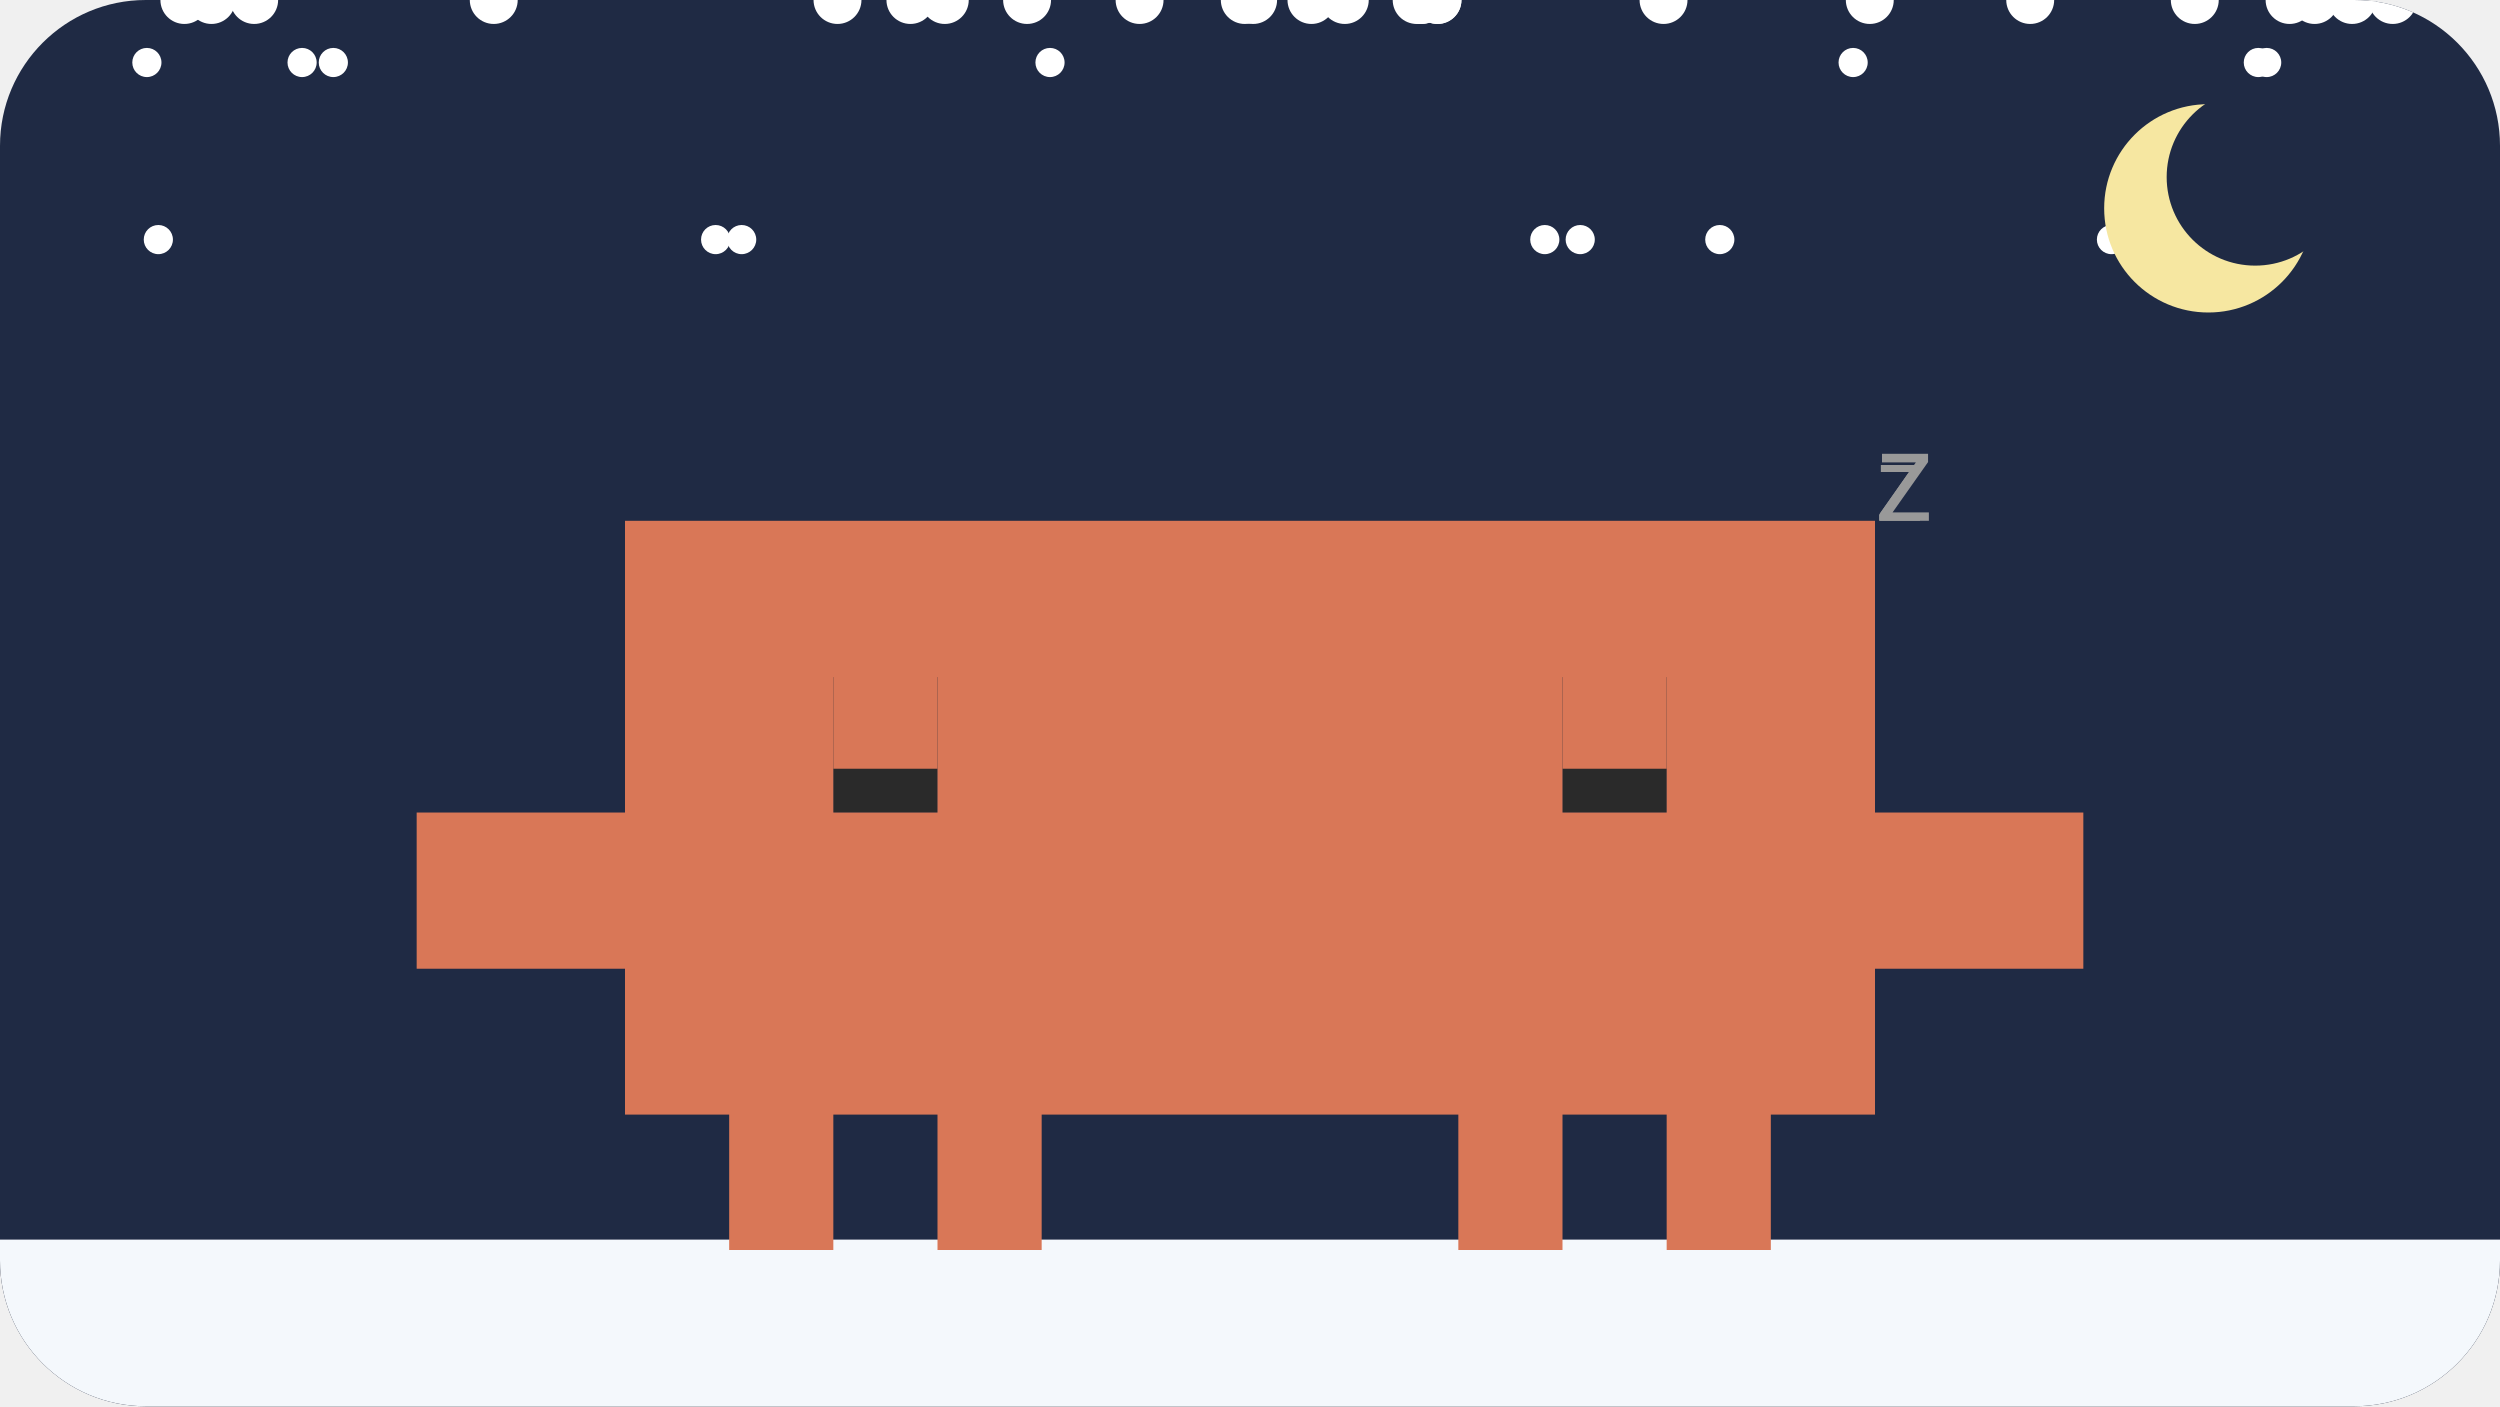
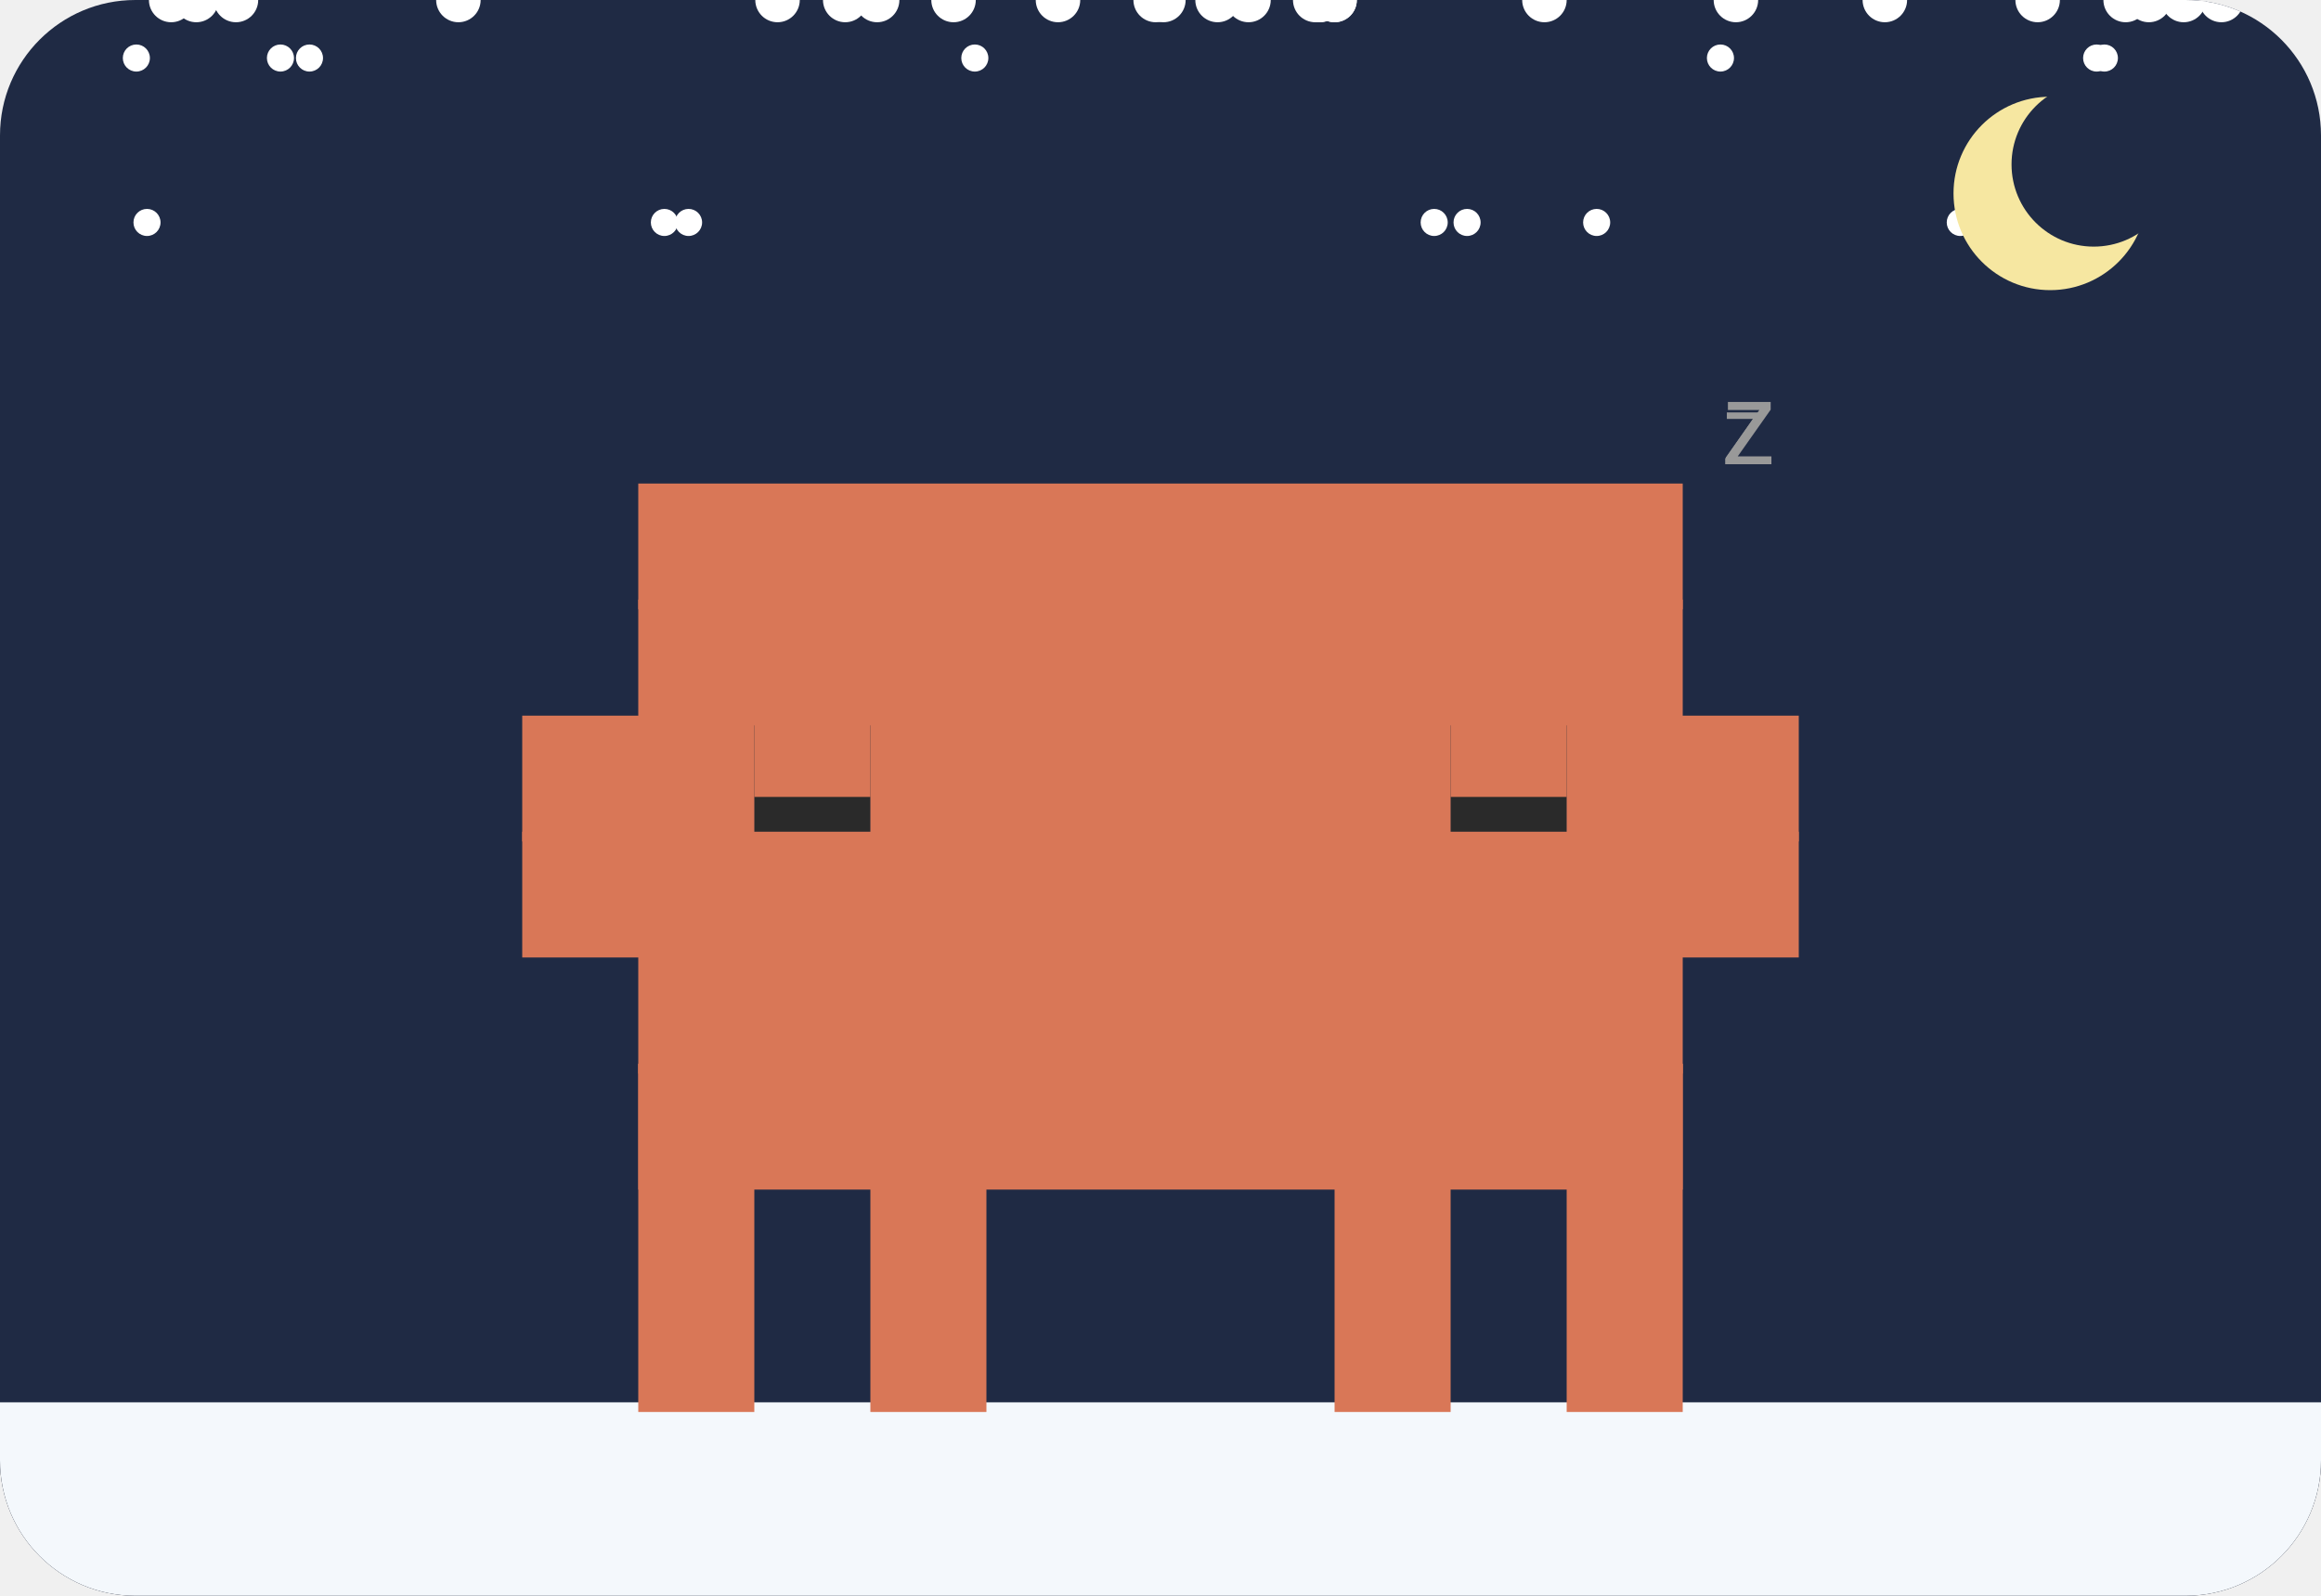
- <svg xmlns="http://www.w3.org/2000/svg" class="sleep" viewBox="-30 -50 240 135" width="240" height="135">
-   <style>@keyframes blink{0%,90%,100%{opacity:0}93%,97%{opacity:1}}@keyframes bob{0%,100%{transform:translateY(0)}50%{transform:translateY(-6px)}}@keyframes hop{0%,100%{transform:translateY(0)}40%{transform:translateY(-16px)}60%{transform:translateY(-16px)}}@keyframes legA{0%,100%{transform:translateY(0)}50%{transform:translateY(-5px)}}@keyframes legB{0%,100%{transform:translateY(-5px)}50%{transform:translateY(0)}}@keyframes breathe{0%,100%{transform:scaleY(1)}50%{transform:scaleY(.95)}}@keyframes z{0%{opacity:0;transform:translate(0,0)}30%{opacity:1}100%{opacity:0;transform:translate(10px,-18px)}}@keyframes fall{0%{transform:translate(0,0);opacity:0}10%{opacity:1}90%{opacity:1}100%{transform:translate(8px,130px);opacity:0}}@keyframes drift{0%{transform:translate(0,0) rotate(0);opacity:0}10%{opacity:1}50%{transform:translate(14px,65px) rotate(180deg)}90%{opacity:1}100%{transform:translate(-4px,130px) rotate(360deg);opacity:0}}@keyframes rain{0%{transform:translate(0,0)}100%{transform:translate(-6px,135px)}}@keyframes rise{0%{transform:translate(0,0);opacity:0}15%{opacity:1}85%{opacity:1}100%{transform:translate(6px,-120px);opacity:0}}@keyframes twinkle{0%,100%{opacity:.25}50%{opacity:1}}@keyframes spin{to{transform:rotate(360deg)}}@keyframes sway{0%,100%{transform:rotate(-6deg)}50%{transform:rotate(6deg)}}@keyframes burst{0%{transform:scale(.1);opacity:0}15%{opacity:1}70%{transform:scale(1);opacity:1}100%{transform:scale(1.15);opacity:0}}@keyframes heat{0%{transform:translateY(0);opacity:0}30%{opacity:.8}100%{transform:translateY(-26px);opacity:0}}@keyframes drip{0%,60%{transform:translateY(0);opacity:0}70%{opacity:1}100%{transform:translateY(14px);opacity:0}}.lid{opacity:0;animation:blink 3.5s infinite}.bob .body{animation:bob .9s ease-in-out infinite}.walk .body{animation:bob .4s steps(2) infinite}.walk .la{animation:legA .4s steps(2) infinite}.walk .lb{animation:legB .4s steps(2) infinite}.jump .all{animation:hop .7s ease-in-out infinite}.sleep .body{transform-box:fill-box;transform-origin:50% 100%;animation:breathe 2.4s ease-in-out infinite}.sleep .z1{animation:z 2.4s infinite}.sleep .z2{animation:z 2.4s 1.2s infinite}.fall{animation:fall 5s linear infinite}.drift{animation:drift 7s linear infinite}.rain{animation:rain 1s linear infinite}.rise{animation:rise 6s linear infinite}.twinkle{animation:twinkle 2s ease-in-out infinite}.spin{animation:spin 12s linear infinite}.sway{animation:sway 2.4s ease-in-out infinite}.heat{animation:heat 1.8s ease-out infinite}.burst{animation:burst 1.8s ease-out infinite}.drip{animation:drip 2.2s ease-in infinite}</style>
+ <svg xmlns="http://www.w3.org/2000/svg" class="sleep" viewBox="-54 -50 240 165" width="240" height="165">
+   <style>@keyframes blink{0%,88%,100%{transform:scaleY(0)}90.5%{transform:scaleY(.8)}92.5%,94.5%{transform:scaleY(1)}96.5%{transform:scaleY(.8)}}@keyframes bob{0%,100%{transform:translateY(0)}50%{transform:translateY(-6px)}}@keyframes hop{0%,100%{transform:translateY(0)}40%{transform:translateY(-16px)}60%{transform:translateY(-16px)}}@keyframes legA{0%,100%{transform:translateY(0)}50%{transform:translateY(-5px)}}@keyframes legB{0%,100%{transform:translateY(-5px)}50%{transform:translateY(0)}}@keyframes breathe{0%,100%{transform:scaleY(1)}50%{transform:scaleY(.95)}}@keyframes z{0%{opacity:0;transform:translate(0,0)}30%{opacity:1}100%{opacity:0;transform:translate(10px,-18px)}}@keyframes fall{0%{transform:translate(0,0);opacity:0}10%{opacity:1}90%{opacity:1}100%{transform:translate(8px,165px);opacity:0}}@keyframes drift{0%{transform:translate(0,0) rotate(0);opacity:0}10%{opacity:1}50%{transform:translate(14px,82px) rotate(180deg)}90%{opacity:1}100%{transform:translate(-4px,165px) rotate(360deg);opacity:0}}@keyframes rain{0%{transform:translate(0,0)}100%{transform:translate(-6px,170px)}}@keyframes rise{0%{transform:translate(0,0);opacity:0}15%{opacity:1}85%{opacity:1}100%{transform:translate(6px,-150px);opacity:0}}@keyframes twinkle{0%,100%{opacity:.25}50%{opacity:1}}@keyframes spin{to{transform:rotate(360deg)}}@keyframes sway{0%,100%{transform:rotate(-6deg)}50%{transform:rotate(6deg)}}@keyframes burst{0%{transform:scale(.1);opacity:0}15%{opacity:1}70%{transform:scale(1);opacity:1}100%{transform:scale(1.15);opacity:0}}@keyframes heat{0%{transform:translateY(0);opacity:0}30%{opacity:.8}100%{transform:translateY(-26px);opacity:0}}@keyframes drip{0%,60%{transform:translateY(0);opacity:0}70%{opacity:1}100%{transform:translateY(14px);opacity:0}}.lid{transform-box:fill-box;transform-origin:50% 0;transform:scaleY(0);animation:blink 3.5s infinite}.bob .body{animation:bob .9s ease-in-out infinite}.walk .body{animation:bob .4s steps(2) infinite}.walk .la{animation:legA .4s steps(2) infinite}.walk .lb{animation:legB .4s steps(2) infinite}.jump .all{animation:hop .7s ease-in-out infinite}.sleep .body{transform-box:fill-box;transform-origin:50% 100%;animation:breathe 2.4s ease-in-out infinite}.sleep .z1{animation:z 2.4s infinite}.sleep .z2{animation:z 2.4s 1.2s infinite}.fall{animation:fall 5s linear infinite}.drift{animation:drift 7s linear infinite}.rain{animation:rain 1s linear infinite}.rise{animation:rise 6s linear infinite}.twinkle{animation:twinkle 2s ease-in-out infinite}.spin{animation:spin 12s linear infinite}.sway{animation:sway 2.4s ease-in-out infinite}.heat{animation:heat 1.8s ease-out infinite}.burst{animation:burst 1.8s ease-out infinite}.drip{animation:drip 2.2s ease-in infinite}</style>
  <defs>
    <clipPath id="frame">
-       <rect x="-30" y="-50" width="240" height="135" rx="14" />
+       <rect x="-54" y="-50" width="240" height="165" rx="14" />
    </clipPath>
  </defs>
  <g clip-path="url(#frame)">
-     <rect x="-30" y="-50" width="240" height="135" rx="14" fill="#1F2A44" />
-     <rect x="-30" y="70" width="240" height="15" fill="#00000033" />
-     <circle class="twinkle" cx="70.8" cy="-44.0" r="1.4" fill="#fff" style="animation-delay:-0.60s" />
-     <circle class="twinkle" cx="41.2" cy="-27.0" r="1.4" fill="#fff" style="animation-delay:-0.00s" />
-     <circle class="twinkle" cx="186.8" cy="-44.0" r="1.4" fill="#fff" style="animation-delay:-1.40s" />
-     <circle class="twinkle" cx="118.3" cy="-27.0" r="1.4" fill="#fff" style="animation-delay:-0.80s" />
-     <circle class="twinkle" cx="187.6" cy="-44.0" r="1.4" fill="#fff" style="animation-delay:-0.20s" />
-     <circle class="twinkle" cx="135.1" cy="-27.0" r="1.4" fill="#fff" style="animation-delay:-1.60s" />
-     <circle class="twinkle" cx="-1.0" cy="-44.0" r="1.4" fill="#fff" style="animation-delay:-1.00s" />
-     <circle class="twinkle" cx="172.7" cy="-27.0" r="1.4" fill="#fff" style="animation-delay:-0.40s" />
-     <circle class="twinkle" cx="-15.9" cy="-44.0" r="1.4" fill="#fff" style="animation-delay:-1.80s" />
-     <circle class="twinkle" cx="38.7" cy="-27.0" r="1.4" fill="#fff" style="animation-delay:-1.20s" />
-     <circle class="twinkle" cx="147.9" cy="-44.0" r="1.4" fill="#fff" style="animation-delay:-0.60s" />
-     <circle class="twinkle" cx="121.7" cy="-27.0" r="1.4" fill="#fff" style="animation-delay:-0.00s" />
-     <circle class="twinkle" cx="2.0" cy="-44.0" r="1.4" fill="#fff" style="animation-delay:-1.40s" />
-     <circle class="twinkle" cx="-14.8" cy="-27.0" r="1.4" fill="#fff" style="animation-delay:-0.80s" />
-     <circle cx="182" cy="-30" r="10" fill="#F6E7A1" />
-     <circle cx="186.5" cy="-33" r="8.5" fill="#1F2A44" />
-     <g transform="translate(-12.3 -50)">
+     <rect x="-54" y="-50" width="240" height="165" rx="14" fill="#1F2A44" />
+     <rect x="-54" y="96" width="240" height="19" fill="#00000059" />
+     <circle class="twinkle" cx="46.8" cy="-44.0" r="1.4" fill="#fff" style="animation-delay:-0.60s" />
+     <circle class="twinkle" cx="17.2" cy="-27.0" r="1.4" fill="#fff" style="animation-delay:-0.00s" />
+     <circle class="twinkle" cx="162.8" cy="-44.0" r="1.4" fill="#fff" style="animation-delay:-1.40s" />
+     <circle class="twinkle" cx="94.3" cy="-27.0" r="1.4" fill="#fff" style="animation-delay:-0.80s" />
+     <circle class="twinkle" cx="163.6" cy="-44.0" r="1.4" fill="#fff" style="animation-delay:-0.20s" />
+     <circle class="twinkle" cx="111.1" cy="-27.0" r="1.4" fill="#fff" style="animation-delay:-1.60s" />
+     <circle class="twinkle" cx="-25.0" cy="-44.0" r="1.4" fill="#fff" style="animation-delay:-1.00s" />
+     <circle class="twinkle" cx="148.7" cy="-27.0" r="1.4" fill="#fff" style="animation-delay:-0.40s" />
+     <circle class="twinkle" cx="-39.9" cy="-44.0" r="1.4" fill="#fff" style="animation-delay:-1.80s" />
+     <circle class="twinkle" cx="14.7" cy="-27.0" r="1.4" fill="#fff" style="animation-delay:-1.20s" />
+     <circle class="twinkle" cx="123.9" cy="-44.0" r="1.4" fill="#fff" style="animation-delay:-0.60s" />
+     <circle class="twinkle" cx="97.7" cy="-27.0" r="1.4" fill="#fff" style="animation-delay:-0.00s" />
+     <circle class="twinkle" cx="-22.0" cy="-44.0" r="1.4" fill="#fff" style="animation-delay:-1.40s" />
+     <circle class="twinkle" cx="-38.8" cy="-27.0" r="1.4" fill="#fff" style="animation-delay:-0.80s" />
+     <circle cx="158" cy="-30" r="10" fill="#F6E7A1" />
+     <circle cx="162.5" cy="-33" r="8.5" fill="#1F2A44" />
+     <g transform="translate(-36.3 -50)">
      <g class="fall" style="animation-duration:5s;animation-delay:-1.00s">
        <circle r="2.3" fill="#fff" />
      </g>
    </g>
-     <g transform="translate(57.4 -50)">
+     <g transform="translate(33.4 -50)">
      <g class="fall" style="animation-duration:5s;animation-delay:-4.50s">
        <circle r="2.3" fill="#fff" />
      </g>
    </g>
-     <g transform="translate(50.4 -50)">
+     <g transform="translate(26.4 -50)">
      <g class="fall" style="animation-duration:5s;animation-delay:-3.00s">
        <circle r="2.3" fill="#fff" />
      </g>
    </g>
-     <g transform="translate(195.8 -50)">
+     <g transform="translate(171.8 -50)">
      <g class="fall" style="animation-duration:5s;animation-delay:-1.50s">
        <circle r="2.3" fill="#fff" />
      </g>
    </g>
-     <g transform="translate(99.1 -50)">
+     <g transform="translate(75.1 -50)">
      <g class="fall" style="animation-duration:5s;animation-delay:-0.00s">
        <circle r="2.3" fill="#fff" />
      </g>
    </g>
-     <g transform="translate(106.5 -50)">
+     <g transform="translate(82.5 -50)">
      <g class="fall" style="animation-duration:5s;animation-delay:-3.50s">
        <circle r="2.3" fill="#fff" />
      </g>
    </g>
-     <g transform="translate(106.0 -50)">
+     <g transform="translate(82.0 -50)">
      <g class="fall" style="animation-duration:5s;animation-delay:-2.00s">
        <circle r="2.3" fill="#fff" />
      </g>
    </g>
-     <g transform="translate(108.0 -50)">
+     <g transform="translate(84.0 -50)">
      <g class="fall" style="animation-duration:5s;animation-delay:-0.50s">
        <circle r="2.3" fill="#fff" />
      </g>
    </g>
-     <g transform="translate(106.4 -50)">
+     <g transform="translate(82.4 -50)">
      <g class="fall" style="animation-duration:5s;animation-delay:-4.00s">
        <circle r="2.3" fill="#fff" />
      </g>
    </g>
-     <g transform="translate(60.7 -50)">
+     <g transform="translate(36.7 -50)">
      <g class="fall" style="animation-duration:5s;animation-delay:-2.50s">
        <circle r="2.3" fill="#fff" />
      </g>
    </g>
-     <g transform="translate(189.8 -50)">
+     <g transform="translate(165.8 -50)">
      <g class="fall" style="animation-duration:5s;animation-delay:-1.00s">
        <circle r="2.3" fill="#fff" />
      </g>
    </g>
-     <g transform="translate(164.9 -50)">
+     <g transform="translate(140.9 -50)">
      <g class="fall" style="animation-duration:5s;animation-delay:-4.50s">
        <circle r="2.3" fill="#fff" />
      </g>
    </g>
-     <g transform="translate(17.4 -50)">
+     <g transform="translate(-6.6 -50)">
      <g class="fall" style="animation-duration:5s;animation-delay:-3.00s">
        <circle r="2.3" fill="#fff" />
      </g>
    </g>
-     <g transform="translate(149.5 -50)">
+     <g transform="translate(125.5 -50)">
      <g class="fall" style="animation-duration:5s;animation-delay:-1.50s">
        <circle r="2.3" fill="#fff" />
      </g>
    </g>
-     <g transform="translate(129.7 -50)">
+     <g transform="translate(105.7 -50)">
      <g class="fall" style="animation-duration:5s;animation-delay:-0.00s">
        <circle r="2.3" fill="#fff" />
      </g>
    </g>
-     <g transform="translate(199.7 -50)">
+     <g transform="translate(175.7 -50)">
      <g class="fall" style="animation-duration:5s;animation-delay:-3.50s">
        <circle r="2.3" fill="#fff" />
      </g>
    </g>
-     <g transform="translate(79.4 -50)">
+     <g transform="translate(55.4 -50)">
      <g class="fall" style="animation-duration:5s;animation-delay:-2.00s">
        <circle r="2.3" fill="#fff" />
      </g>
    </g>
-     <g transform="translate(192.2 -50)">
+     <g transform="translate(168.2 -50)">
      <g class="fall" style="animation-duration:5s;animation-delay:-0.50s">
        <circle r="2.3" fill="#fff" />
      </g>
    </g>
-     <g transform="translate(90.3 -50)">
+     <g transform="translate(66.3 -50)">
      <g class="fall" style="animation-duration:5s;animation-delay:-4.00s">
        <circle r="2.3" fill="#fff" />
      </g>
    </g>
-     <g transform="translate(95.9 -50)">
+     <g transform="translate(71.9 -50)">
      <g class="fall" style="animation-duration:5s;animation-delay:-2.50s">
        <circle r="2.3" fill="#fff" />
      </g>
    </g>
-     <g transform="translate(89.5 -50)">
+     <g transform="translate(65.5 -50)">
      <g class="fall" style="animation-duration:5s;animation-delay:-1.00s">
        <circle r="2.3" fill="#fff" />
      </g>
    </g>
-     <g transform="translate(-5.6 -50)">
+     <g transform="translate(-29.6 -50)">
      <g class="fall" style="animation-duration:5s;animation-delay:-4.50s">
        <circle r="2.3" fill="#fff" />
      </g>
    </g>
-     <g transform="translate(-9.7 -50)">
+     <g transform="translate(-33.7 -50)">
      <g class="fall" style="animation-duration:5s;animation-delay:-3.00s">
        <circle r="2.3" fill="#fff" />
      </g>
    </g>
-     <g transform="translate(68.6 -50)">
+     <g transform="translate(44.6 -50)">
      <g class="fall" style="animation-duration:5s;animation-delay:-1.50s">
        <circle r="2.3" fill="#fff" />
      </g>
    </g>
-     <g transform="translate(180.7 -50)">
+     <g transform="translate(156.7 -50)">
      <g class="fall" style="animation-duration:5s;animation-delay:-0.00s">
        <circle r="2.3" fill="#fff" />
      </g>
    </g>
-     <g transform="translate(108.0 -50)">
+     <g transform="translate(84.0 -50)">
      <g class="fall" style="animation-duration:5s;animation-delay:-3.50s">
        <circle r="2.3" fill="#fff" />
      </g>
    </g>
-     <rect x="-30" y="69" width="240" height="16" fill="#F4F8FC" />
+     <rect x="-54" y="95" width="240" height="20" fill="#F4F8FC" />
    <g class="all">
      <g class="la">
-         <rect x="40" y="42" width="10" height="28" fill="#D97757" />
+         <rect x="12" y="60" width="12" height="36" fill="#D97757" />
      </g>
      <g class="lb">
-         <rect x="60" y="42" width="10" height="28" fill="#D97757" />
+         <rect x="36" y="60" width="12" height="36" fill="#D97757" />
      </g>
      <g class="la">
-         <rect x="110" y="42" width="10" height="28" fill="#D97757" />
+         <rect x="84" y="60" width="12" height="36" fill="#D97757" />
      </g>
      <g class="lb">
-         <rect x="130" y="42" width="10" height="28" fill="#D97757" />
+         <rect x="108" y="60" width="12" height="36" fill="#D97757" />
      </g>
      <g class="body">
-         <rect x="50" y="14" width="10" height="14" fill="#2a2a2a" />
-         <rect x="120" y="14" width="10" height="14" fill="#2a2a2a" />
-         <rect x="30" y="0" width="120" height="15" fill="#D97757" />
-         <rect x="30" y="14" width="20" height="15" fill="#D97757" />
-         <rect x="60" y="14" width="60" height="15" fill="#D97757" />
-         <rect x="130" y="14" width="20" height="15" fill="#D97757" />
-         <rect x="10" y="28" width="160" height="15" fill="#D97757" />
-         <rect x="30" y="42" width="120" height="15" fill="#D97757" />
-         <rect x="50" y="14" width="10" height="9.8" fill="#D97757" />
-         <rect x="120" y="14" width="10" height="9.8" fill="#D97757" />
+         <rect x="24" y="24" width="12" height="12" fill="#2a2a2a" />
+         <rect x="96" y="24" width="12" height="12" fill="#2a2a2a" />
+         <rect x="12" y="0" width="108" height="13" fill="#D97757" />
+         <rect x="12" y="12" width="108" height="13" fill="#D97757" />
+         <rect x="0" y="24" width="24" height="13" fill="#D97757" />
+         <rect x="36" y="24" width="60" height="13" fill="#D97757" />
+         <rect x="108" y="24" width="24" height="13" fill="#D97757" />
+         <rect x="0" y="36" width="132" height="13" fill="#D97757" />
+         <rect x="12" y="48" width="108" height="13" fill="#D97757" />
+         <rect x="12" y="60" width="108" height="13" fill="#D97757" />
+         <rect x="24" y="24" width="12" height="8.4" fill="#D97757" />
+         <rect x="96" y="24" width="12" height="8.4" fill="#D97757" />
      </g>
    </g>
-     <text class="z1" x="150" y="0" font-size="12" font-family="sans-serif" fill="#999">z</text>
-     <text class="z2" x="150" y="0" font-size="10" font-family="sans-serif" fill="#999">z</text>
+     <text class="z1" x="124" y="-2" font-size="12" font-family="sans-serif" fill="#999">z</text>
+     <text class="z2" x="124" y="-2" font-size="10" font-family="sans-serif" fill="#999">z</text>
  </g>
</svg>
